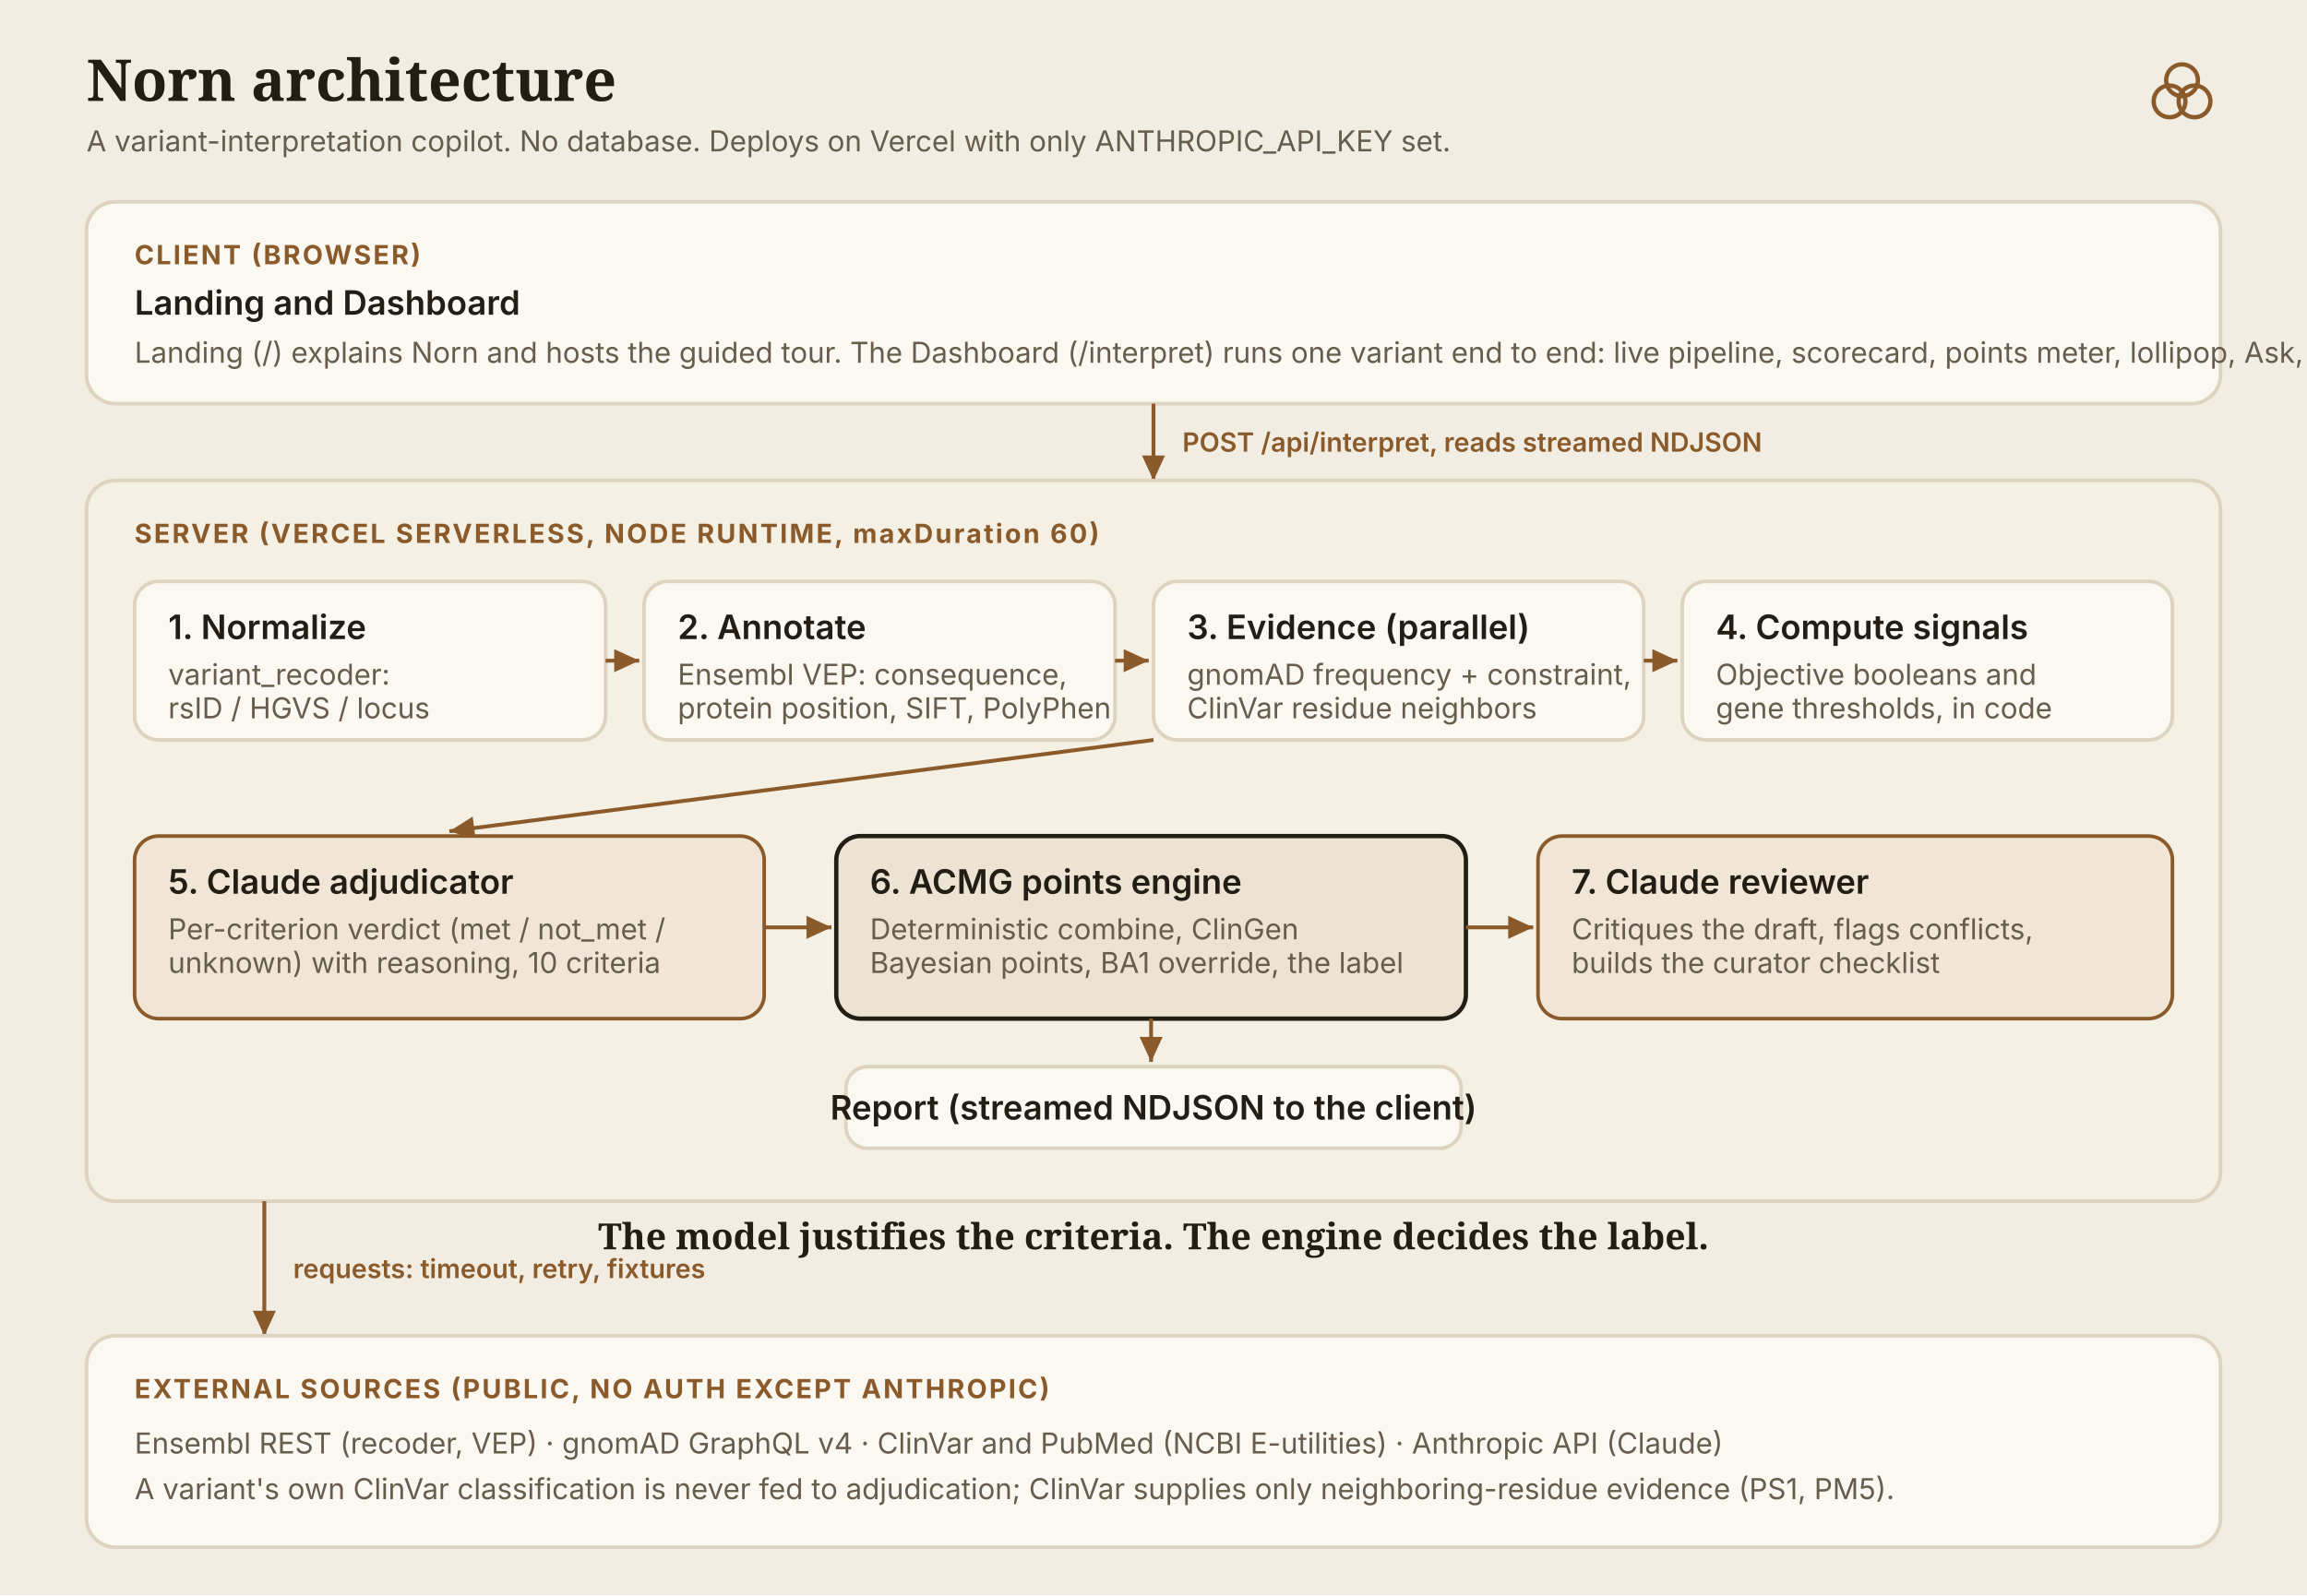
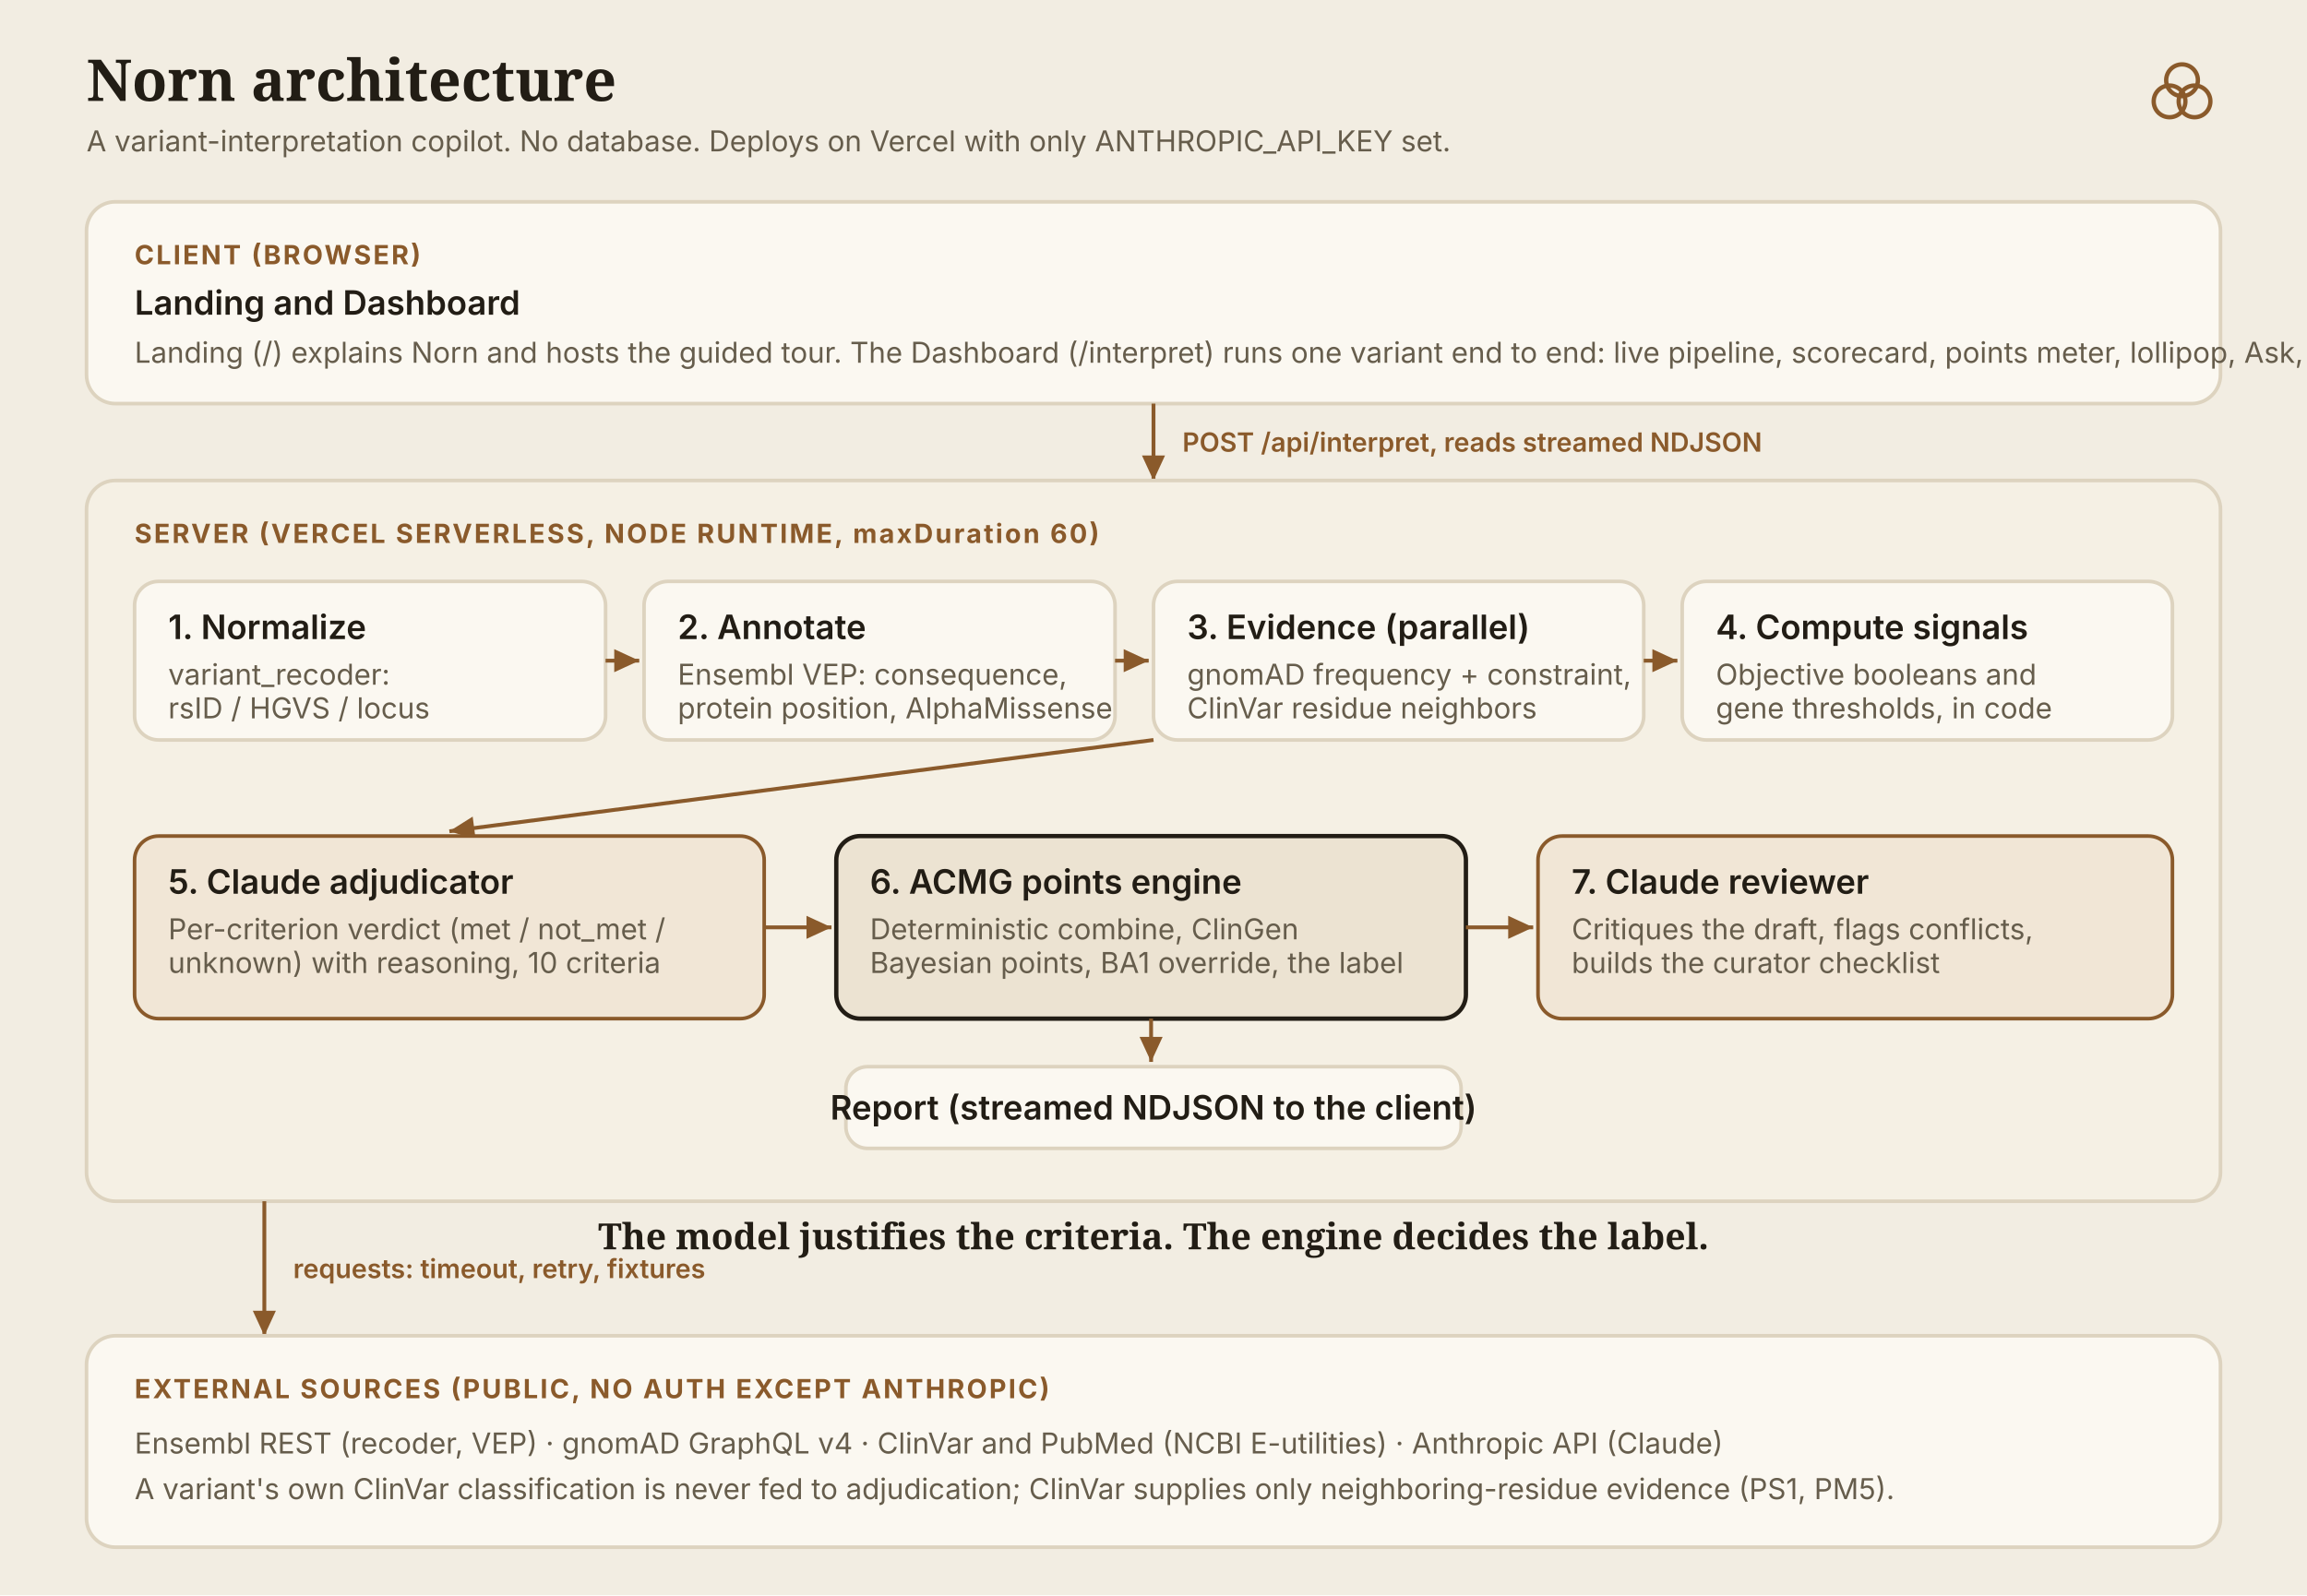
<svg xmlns="http://www.w3.org/2000/svg" viewBox="0 0 960 664" font-family="Inter, ui-sans-serif, system-ui, -apple-system, Segoe UI, Roboto, sans-serif">
  <defs>
    <marker id="arrow" markerWidth="9" markerHeight="9" refX="6.5" refY="3" orient="auto" markerUnits="strokeWidth">
      <path d="M0,0 L6.5,3 L0,6 Z" fill="#8a5a2b" />
    </marker>
    <style>
      .disp { fill:#221d15; font-family:"Fraunces", Georgia, serif; }
      .h { fill:#221d15; font-size:14px; font-weight:600; }
      .sub { fill:#665d4c; font-size:12px; }
      .tag { fill:#8a5a2b; font-size:11px; font-weight:700; letter-spacing:0.08em; }
      .flow { stroke:#8a5a2b; stroke-width:1.6; fill:none; marker-end:url(#arrow); }
      .lbl { fill:#8a5a2b; font-size:11px; font-weight:600; }
    </style>
  </defs>
  <rect x="0" y="0" width="960" height="664" fill="#f2ede2" />
  <g stroke="#8a5a2b" stroke-width="1.8" fill="none" transform="translate(892 22)">
    <circle cx="16" cy="11.4" r="6.6" />
    <circle cx="10.8" cy="20.2" r="6.6" />
    <circle cx="21.2" cy="20.2" r="6.6" />
  </g>
  <text x="36" y="42" class="disp" font-size="24" font-weight="600">Norn architecture</text>
  <text x="36" y="63" class="sub">A variant-interpretation copilot. No database. Deploys on Vercel with only ANTHROPIC_API_KEY set.</text>
  <rect x="36" y="84" width="888" height="84" rx="12" fill="#fbf8f1" stroke="#ddd3bf" stroke-width="1.5" />
  <text x="56" y="110" class="tag">CLIENT (BROWSER)</text>
  <text x="56" y="131" class="h">Landing and Dashboard</text>
  <text x="56" y="151" class="sub">Landing (/) explains Norn and hosts the guided tour. The Dashboard (/interpret) runs one variant end to end: live pipeline, scorecard, points meter, lollipop, Ask, exports.</text>
  <path class="flow" d="M480,168 L480,200" />
  <text x="492" y="188" class="lbl">POST /api/interpret, reads streamed NDJSON</text>
  <rect x="36" y="200" width="888" height="300" rx="12" fill="#f5f0e4" stroke="#ddd3bf" stroke-width="1.5" />
  <text x="56" y="226" class="tag">SERVER (VERCEL SERVERLESS, NODE RUNTIME, maxDuration 60)</text>
  <rect x="56" y="242" width="196" height="66" rx="10" fill="#fbf8f1" stroke="#ddd3bf" stroke-width="1.5" />
  <text x="70" y="266" class="h" font-size="13">1. Normalize</text>
  <text x="70" y="285" class="sub" font-size="11">variant_recoder:</text>
  <text x="70" y="299" class="sub" font-size="11">rsID / HGVS / locus</text>
  <rect x="268" y="242" width="196" height="66" rx="10" fill="#fbf8f1" stroke="#ddd3bf" stroke-width="1.5" />
  <text x="282" y="266" class="h" font-size="13">2. Annotate</text>
  <text x="282" y="285" class="sub" font-size="11">Ensembl VEP: consequence,</text>
-   <text x="282" y="299" class="sub" font-size="11">protein position, SIFT, PolyPhen</text>
+   <text x="282" y="299" class="sub" font-size="11">protein position, AlphaMissense</text>
  <rect x="480" y="242" width="204" height="66" rx="10" fill="#fbf8f1" stroke="#ddd3bf" stroke-width="1.5" />
  <text x="494" y="266" class="h" font-size="13">3. Evidence (parallel)</text>
  <text x="494" y="285" class="sub" font-size="11">gnomAD frequency + constraint,</text>
  <text x="494" y="299" class="sub" font-size="11">ClinVar residue neighbors</text>
  <rect x="700" y="242" width="204" height="66" rx="10" fill="#fbf8f1" stroke="#ddd3bf" stroke-width="1.5" />
  <text x="714" y="266" class="h" font-size="13">4. Compute signals</text>
  <text x="714" y="285" class="sub" font-size="11">Objective booleans and</text>
  <text x="714" y="299" class="sub" font-size="11">gene thresholds, in code</text>
  <path class="flow" d="M252,275 L266,275" />
  <path class="flow" d="M464,275 L478,275" />
  <path class="flow" d="M684,275 L698,275" />
  <path class="flow" d="M480,308 L187,346" />
  <rect x="56" y="348" width="262" height="76" rx="10" fill="#f1e6d6" stroke="#8a5a2b" stroke-width="1.5" />
  <text x="70" y="372" class="h" font-size="13">5. Claude adjudicator</text>
  <text x="70" y="391" class="sub" font-size="11">Per-criterion verdict (met / not_met /</text>
  <text x="70" y="405" class="sub" font-size="11">unknown) with reasoning, 10 criteria</text>
  <rect x="348" y="348" width="262" height="76" rx="10" fill="#ece3d2" stroke="#221d15" stroke-width="1.8" />
  <text x="362" y="372" class="h" font-size="13">6. ACMG points engine</text>
  <text x="362" y="391" class="sub" font-size="11">Deterministic combine, ClinGen</text>
  <text x="362" y="405" class="sub" font-size="11">Bayesian points, BA1 override, the label</text>
  <rect x="640" y="348" width="264" height="76" rx="10" fill="#f1e6d6" stroke="#8a5a2b" stroke-width="1.5" />
  <text x="654" y="372" class="h" font-size="13">7. Claude reviewer</text>
  <text x="654" y="391" class="sub" font-size="11">Critiques the draft, flags conflicts,</text>
  <text x="654" y="405" class="sub" font-size="11">builds the curator checklist</text>
  <path class="flow" d="M318,386 L346,386" />
  <path class="flow" d="M610,386 L638,386" />
  <path class="flow" d="M479,424 L479,442" />
  <rect x="352" y="444" width="256" height="34" rx="9" fill="#fbf8f1" stroke="#ddd3bf" stroke-width="1.5" />
  <text x="480" y="466" text-anchor="middle" class="h" font-size="12.5">Report (streamed NDJSON to the client)</text>
  <text x="480" y="520" text-anchor="middle" class="disp" font-size="15" font-weight="600">The model justifies the criteria. The engine decides the label.</text>
  <path class="flow" d="M110,500 L110,556" />
  <text x="122" y="532" class="lbl">requests: timeout, retry, fixtures</text>
  <rect x="36" y="556" width="888" height="88" rx="12" fill="#fbf8f1" stroke="#ddd3bf" stroke-width="1.5" />
  <text x="56" y="582" class="tag">EXTERNAL SOURCES (PUBLIC, NO AUTH EXCEPT ANTHROPIC)</text>
  <text x="56" y="605" class="sub">Ensembl REST (recoder, VEP)  ·  gnomAD GraphQL v4  ·  ClinVar and PubMed (NCBI E-utilities)  ·  Anthropic API (Claude)</text>
  <text x="56" y="624" class="sub" font-size="11">A variant's own ClinVar classification is never fed to adjudication; ClinVar supplies only neighboring-residue evidence (PS1, PM5).</text>
</svg>
